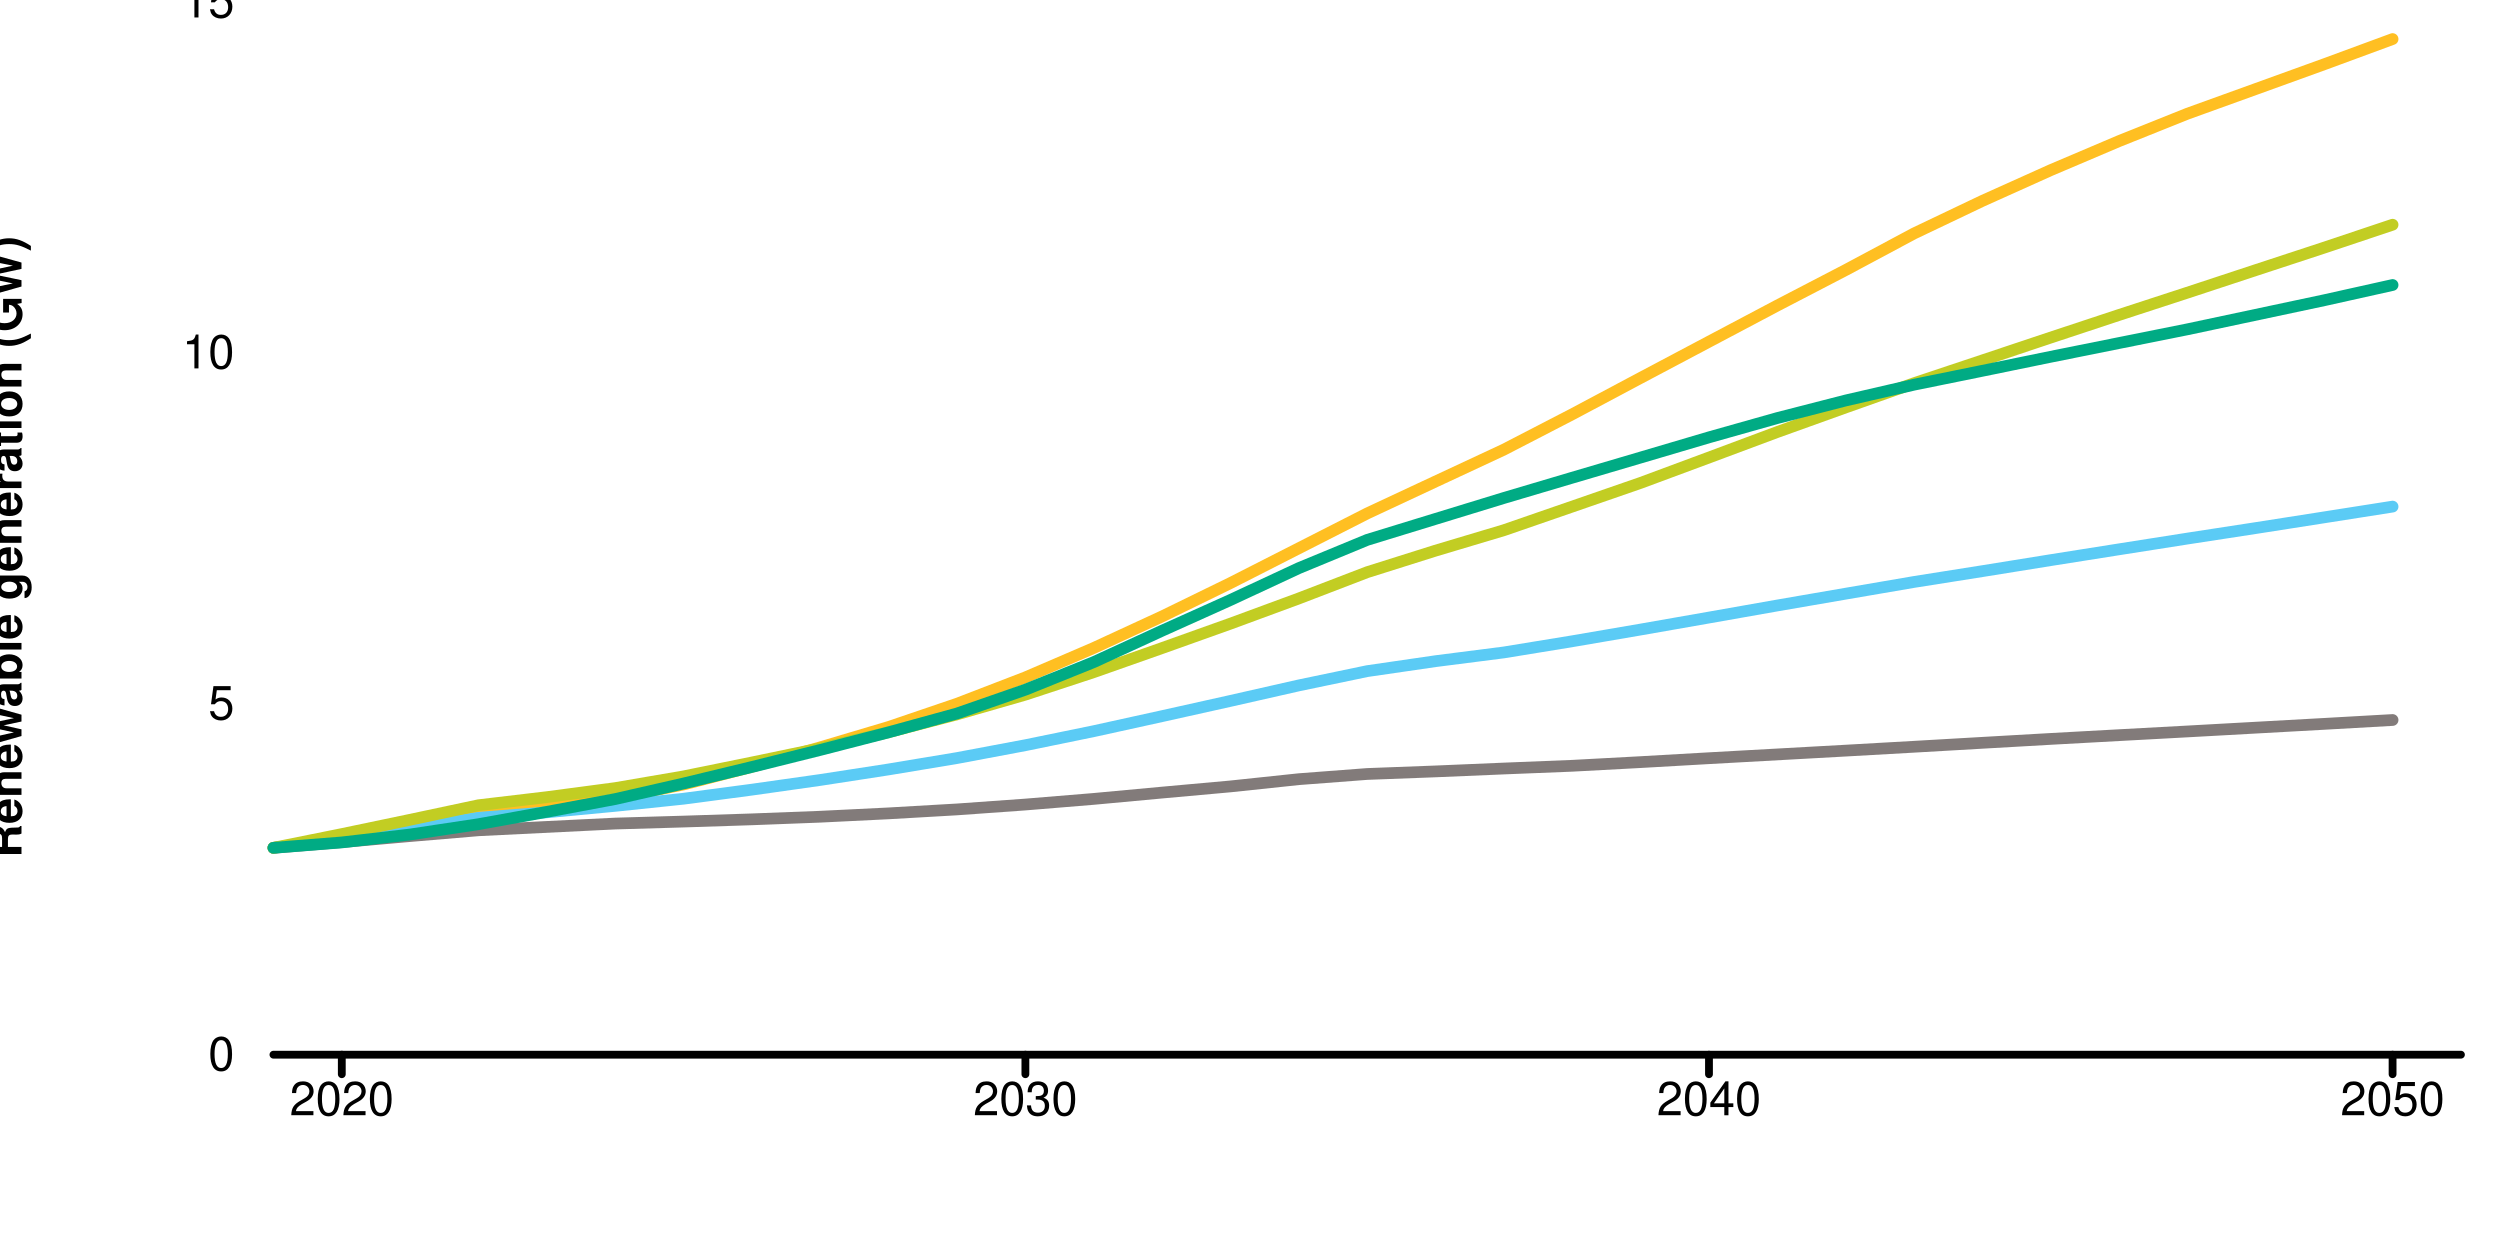
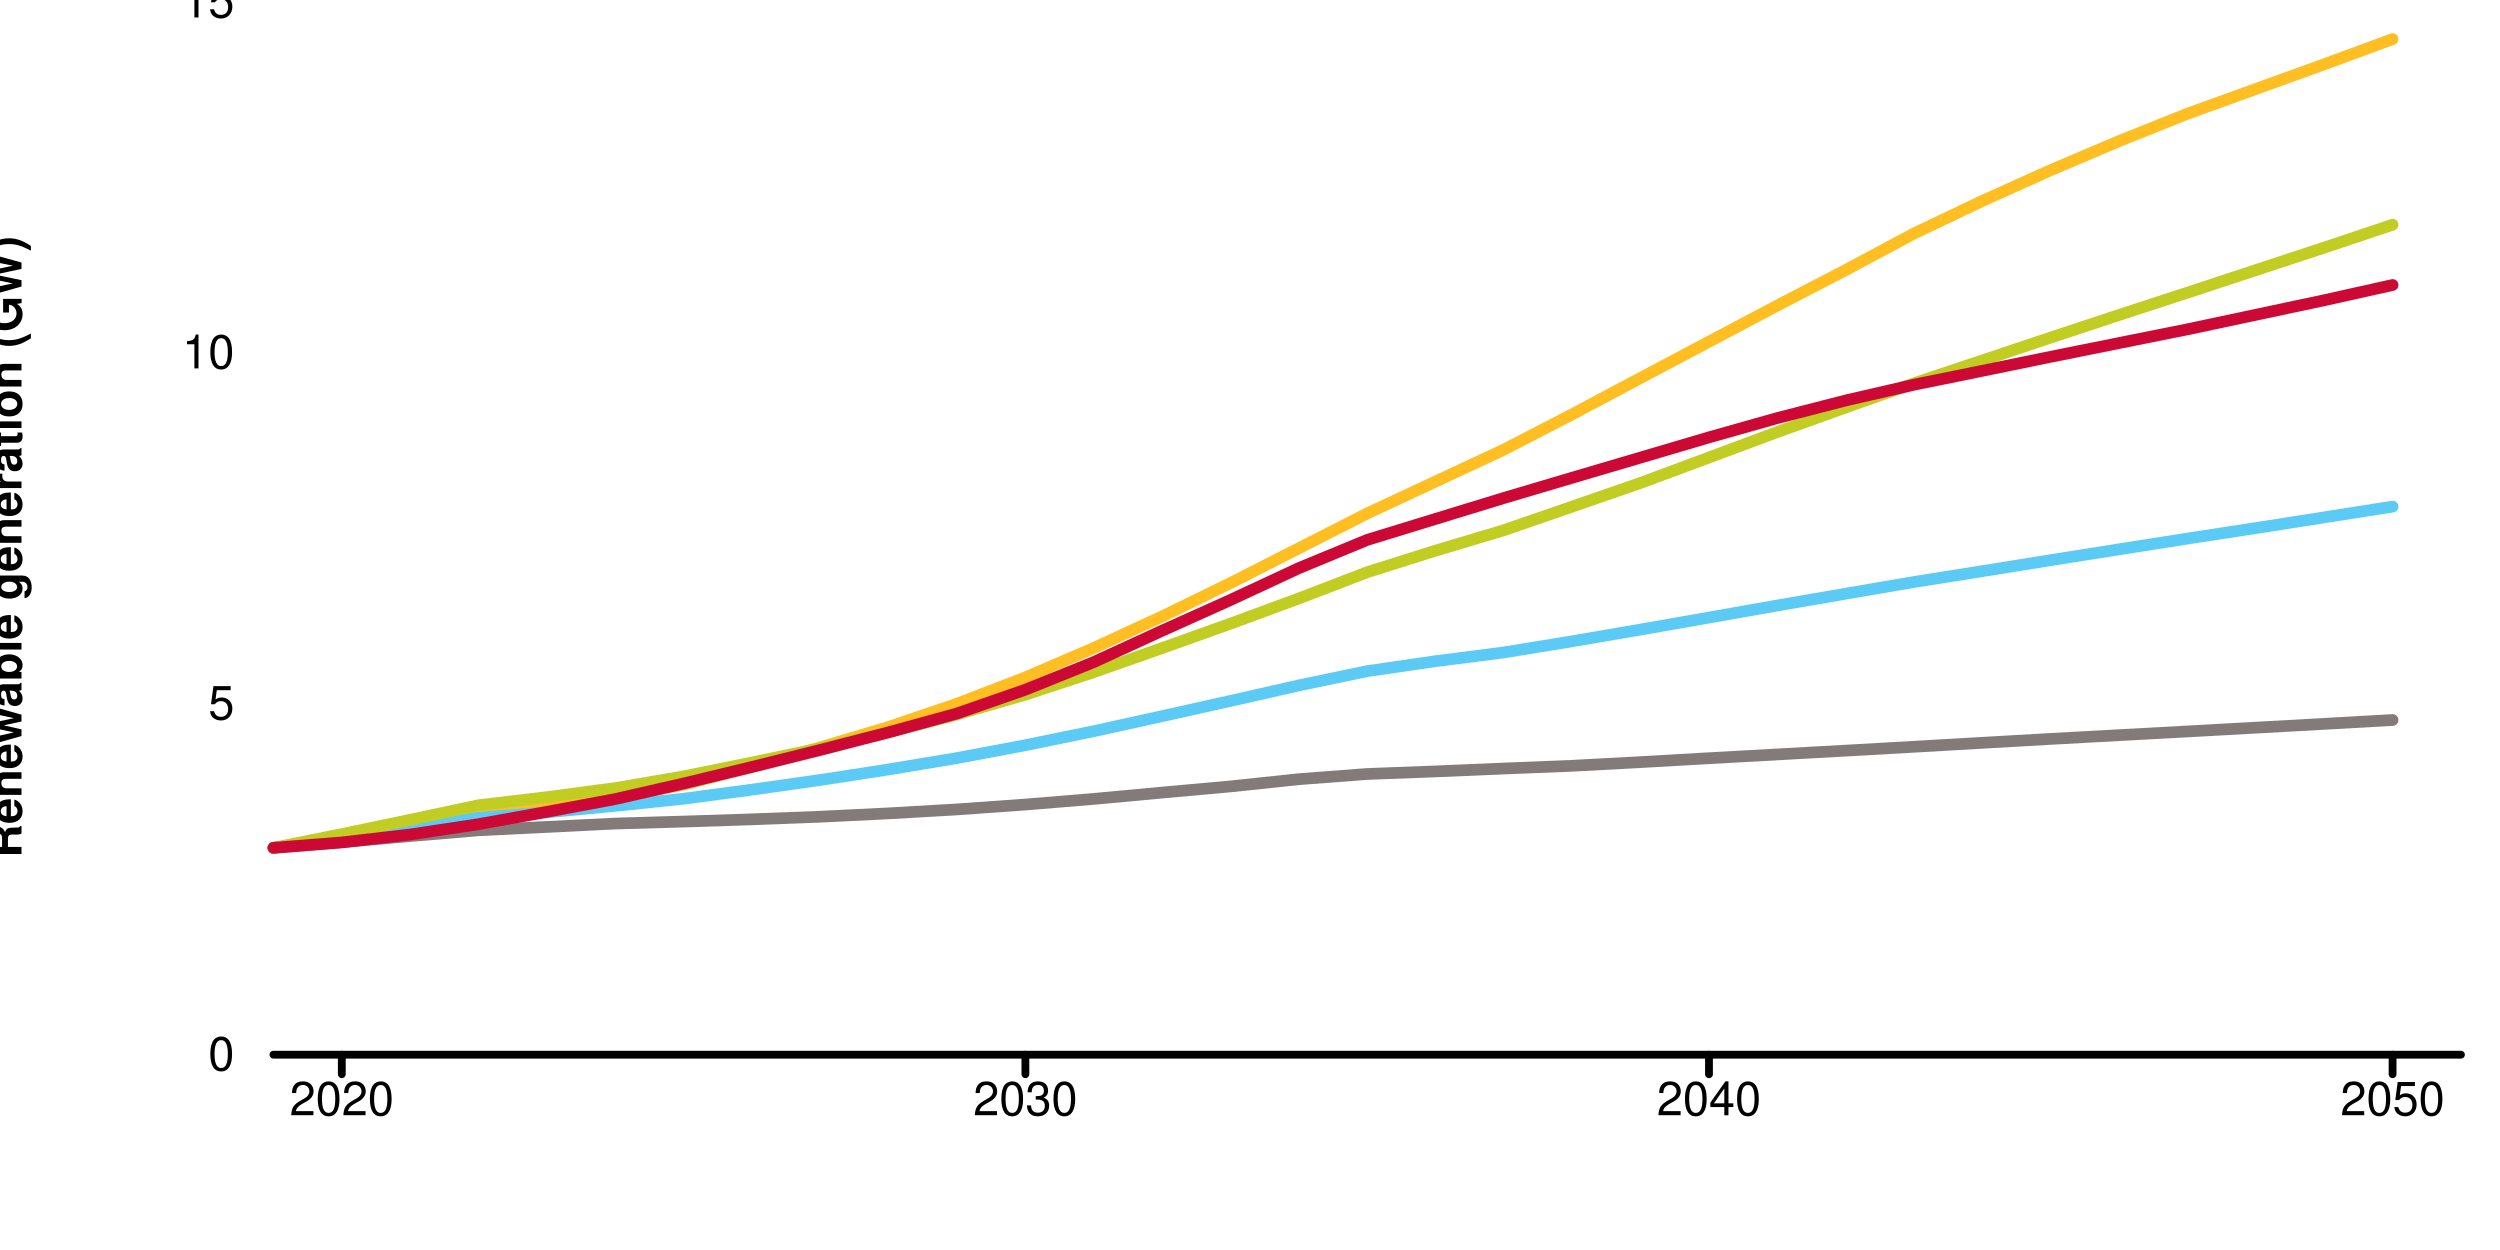
<svg xmlns="http://www.w3.org/2000/svg" width="640" height="320" viewBox="0 0 640 320" style="overflow:display" preserveAspectRatio="xMinYMin meet" overflow="visible">
  <defs>
    <style>
	.data-series path.line { fill-opacity: 0; }
	.data-series path.line.dotted { stroke-dasharray: 12 20 }
	.data-series circle { display: none; }
	.data-series:hover path.line, .data-series.on path.line { stroke-width: 5; }
	.data-series:hover circle, .data-series.on circle { display: inline; }
	.data-series circle:hover, .data-series circle.on { r: 6px!important; fill: black; }
	.grid { font-family: "Helvetica Neue",Helvetica,Arial,"Lucida Grande",sans-serif; }
	.grid line { stroke: rgb(0,0,0); stroke-width: 2; stroke-linecap: round; }
	.grid.grid-x text { text-anchor: middle; dominant-baseline: hanging; transform: translateY(10px); }
	.grid.grid-y text { text-anchor: end; dominant-baseline: middle; transform: translateX(-10px); }
	</style>
  </defs>
  <g class="grid grid-y">
    <line x1="70" y1="270" x2="630" y2="270" data-left="70" />
    <text x="70" y="270" text-anchor="end">0</text>
    <text x="70" y="180.153" text-anchor="end">5</text>
    <text x="70" y="90.305" text-anchor="end">10</text>
    <text x="70" y="0.458" text-anchor="end">15</text>
    <text style="text-anchor:middle;dominant-baseline:hanging;font-weight:bold;transform: translateY(140px) rotate(-90deg);">Renewable generation (GW)</text>
  </g>
  <g class="grid grid-x">
    <line class="tick" x1="87.5" y1="270" x2="87.5" y2="275" />
    <text x="87.5" y="270" text-anchor="middle">2020</text>
    <line class="tick" x1="262.5" y1="270" x2="262.5" y2="275" />
    <text x="262.5" y="270" text-anchor="middle">2030</text>
    <line class="tick" x1="437.5" y1="270" x2="437.5" y2="275" />
    <text x="437.5" y="270" text-anchor="middle">2040</text>
    <line class="tick" x1="612.5" y1="270" x2="612.5" y2="275" />
    <text x="612.5" y="270" text-anchor="middle">2050</text>
    <text style="text-anchor:middle;dominant-baseline:hanging;font-weight:bold;transform: translateY(140px) rotate(-90deg);" />
  </g>
  <g data-scenario="consumer-transformation" class="data-series">
    <path d="M 70.00,217.04L 87.50,214.55L 105.00,211.76L 122.50,208.78L 140.00,206.77L 157.50,204.34L 175.00,200.82L 192.50,196.29L 210.00,191.31L 227.50,186.10L 245.00,180.15L 262.50,173.41L 280.00,165.88L 297.50,157.80L 315.00,149.26L 332.50,140.35L 350.00,131.44L 367.50,123.26L 385.00,115.10L 402.50,106.05L 420.00,96.74L 437.50,87.47L 455.00,78.21L 472.50,69.12L 490.00,59.76L 507.50,51.42L 525.00,43.55L 542.50,36.11L 560.00,29.10L 577.50,22.78L 595.00,16.45L 612.50,10.00" id="Consumer transformation" class="line" stroke="#FFBF22" stroke-width="3" stroke-linecap="round" />
    <circle cx="70.00" cy="217.04" data-y="2.947" data-x="2019" r="4" fill="#FFBF22" />
    <circle cx="87.50" cy="214.55" data-y="3.086" data-x="2020" r="4" fill="#FFBF22" />
    <circle cx="105.00" cy="211.76" data-y="3.241" data-x="2021" r="4" fill="#FFBF22" />
    <circle cx="122.50" cy="208.78" data-y="3.407" data-x="2022" r="4" fill="#FFBF22" />
    <circle cx="140.00" cy="206.77" data-y="3.519" data-x="2023" r="4" fill="#FFBF22" />
    <circle cx="157.50" cy="204.34" data-y="3.654" data-x="2024" r="4" fill="#FFBF22" />
    <circle cx="175.00" cy="200.82" data-y="3.85" data-x="2025" r="4" fill="#FFBF22" />
    <circle cx="192.50" cy="196.29" data-y="4.102" data-x="2026" r="4" fill="#FFBF22" />
    <circle cx="210.00" cy="191.31" data-y="4.379" data-x="2027" r="4" fill="#FFBF22" />
    <circle cx="227.50" cy="186.10" data-y="4.669" data-x="2028" r="4" fill="#FFBF22" />
    <circle cx="245.00" cy="180.15" data-y="5" data-x="2029" r="4" fill="#FFBF22" />
    <circle cx="262.50" cy="173.41" data-y="5.375" data-x="2030" r="4" fill="#FFBF22" />
    <circle cx="280.00" cy="165.88" data-y="5.794" data-x="2031" r="4" fill="#FFBF22" />
    <circle cx="297.50" cy="157.80" data-y="6.244" data-x="2032" r="4" fill="#FFBF22" />
    <circle cx="315.00" cy="149.26" data-y="6.719" data-x="2033" r="4" fill="#FFBF22" />
    <circle cx="332.50" cy="140.35" data-y="7.215" data-x="2034" r="4" fill="#FFBF22" />
    <circle cx="350.00" cy="131.44" data-y="7.711" data-x="2035" r="4" fill="#FFBF22" />
    <circle cx="367.50" cy="123.26" data-y="8.166" data-x="2036" r="4" fill="#FFBF22" />
    <circle cx="385.00" cy="115.10" data-y="8.62" data-x="2037" r="4" fill="#FFBF22" />
    <circle cx="402.50" cy="106.05" data-y="9.124" data-x="2038" r="4" fill="#FFBF22" />
    <circle cx="420.00" cy="96.74" data-y="9.642" data-x="2039" r="4" fill="#FFBF22" />
    <circle cx="437.50" cy="87.47" data-y="10.158" data-x="2040" r="4" fill="#FFBF22" />
    <circle cx="455.00" cy="78.21" data-y="10.673" data-x="2041" r="4" fill="#FFBF22" />
    <circle cx="472.50" cy="69.12" data-y="11.179" data-x="2042" r="4" fill="#FFBF22" />
    <circle cx="490.00" cy="59.76" data-y="11.7" data-x="2043" r="4" fill="#FFBF22" />
    <circle cx="507.50" cy="51.42" data-y="12.164" data-x="2044" r="4" fill="#FFBF22" />
    <circle cx="525.00" cy="43.55" data-y="12.602" data-x="2045" r="4" fill="#FFBF22" />
    <circle cx="542.50" cy="36.11" data-y="13.016" data-x="2046" r="4" fill="#FFBF22" />
    <circle cx="560.00" cy="29.10" data-y="13.406" data-x="2047" r="4" fill="#FFBF22" />
    <circle cx="577.50" cy="22.78" data-y="13.758" data-x="2048" r="4" fill="#FFBF22" />
    <circle cx="595.00" cy="16.45" data-y="14.11" data-x="2049" r="4" fill="#FFBF22" />
    <circle cx="612.50" cy="10.00" data-y="14.469" data-x="2050" r="4" fill="#FFBF22" />
  </g>
  <g data-scenario="system-transformation" class="data-series">
    <path d="M 70.00,217.04L 87.50,214.60L 105.00,212.01L 122.50,209.35L 140.00,207.95L 157.50,206.30L 175.00,204.47L 192.50,202.15L 210.00,199.67L 227.50,196.97L 245.00,194.06L 262.50,190.77L 280.00,187.18L 297.50,183.33L 315.00,179.43L 332.50,175.46L 350.00,171.81L 367.50,169.26L 385.00,167.02L 402.50,164.16L 420.00,161.16L 437.50,158.09L 455.00,155.00L 472.50,151.98L 490.00,148.98L 507.50,146.21L 525.00,143.39L 542.50,140.62L 560.00,137.87L 577.50,135.18L 595.00,132.44L 612.50,129.69" id="System transformation" class="line" stroke="#5BCBF5" stroke-width="3" stroke-linecap="round" />
    <circle cx="70.00" cy="217.04" data-y="2.947" data-x="2019" r="4" fill="#5BCBF5" />
    <circle cx="87.50" cy="214.60" data-y="3.083" data-x="2020" r="4" fill="#5BCBF5" />
    <circle cx="105.00" cy="212.01" data-y="3.227" data-x="2021" r="4" fill="#5BCBF5" />
    <circle cx="122.50" cy="209.35" data-y="3.375" data-x="2022" r="4" fill="#5BCBF5" />
    <circle cx="140.00" cy="207.95" data-y="3.453" data-x="2023" r="4" fill="#5BCBF5" />
    <circle cx="157.50" cy="206.30" data-y="3.545" data-x="2024" r="4" fill="#5BCBF5" />
    <circle cx="175.00" cy="204.47" data-y="3.647" data-x="2025" r="4" fill="#5BCBF5" />
    <circle cx="192.50" cy="202.15" data-y="3.776" data-x="2026" r="4" fill="#5BCBF5" />
    <circle cx="210.00" cy="199.67" data-y="3.914" data-x="2027" r="4" fill="#5BCBF5" />
    <circle cx="227.50" cy="196.97" data-y="4.064" data-x="2028" r="4" fill="#5BCBF5" />
    <circle cx="245.00" cy="194.06" data-y="4.226" data-x="2029" r="4" fill="#5BCBF5" />
    <circle cx="262.50" cy="190.77" data-y="4.409" data-x="2030" r="4" fill="#5BCBF5" />
    <circle cx="280.00" cy="187.18" data-y="4.609" data-x="2031" r="4" fill="#5BCBF5" />
    <circle cx="297.50" cy="183.33" data-y="4.823" data-x="2032" r="4" fill="#5BCBF5" />
    <circle cx="315.00" cy="179.43" data-y="5.04" data-x="2033" r="4" fill="#5BCBF5" />
    <circle cx="332.50" cy="175.46" data-y="5.261" data-x="2034" r="4" fill="#5BCBF5" />
    <circle cx="350.00" cy="171.81" data-y="5.464" data-x="2035" r="4" fill="#5BCBF5" />
    <circle cx="367.50" cy="169.26" data-y="5.606" data-x="2036" r="4" fill="#5BCBF5" />
    <circle cx="385.00" cy="167.02" data-y="5.731" data-x="2037" r="4" fill="#5BCBF5" />
    <circle cx="402.50" cy="164.16" data-y="5.89" data-x="2038" r="4" fill="#5BCBF5" />
    <circle cx="420.00" cy="161.16" data-y="6.057" data-x="2039" r="4" fill="#5BCBF5" />
    <circle cx="437.50" cy="158.09" data-y="6.228" data-x="2040" r="4" fill="#5BCBF5" />
    <circle cx="455.00" cy="155.00" data-y="6.4" data-x="2041" r="4" fill="#5BCBF5" />
    <circle cx="472.50" cy="151.98" data-y="6.568" data-x="2042" r="4" fill="#5BCBF5" />
    <circle cx="490.00" cy="148.98" data-y="6.735" data-x="2043" r="4" fill="#5BCBF5" />
    <circle cx="507.50" cy="146.21" data-y="6.889" data-x="2044" r="4" fill="#5BCBF5" />
    <circle cx="525.00" cy="143.39" data-y="7.046" data-x="2045" r="4" fill="#5BCBF5" />
    <circle cx="542.50" cy="140.62" data-y="7.2" data-x="2046" r="4" fill="#5BCBF5" />
    <circle cx="560.00" cy="137.87" data-y="7.353" data-x="2047" r="4" fill="#5BCBF5" />
    <circle cx="577.50" cy="135.18" data-y="7.503" data-x="2048" r="4" fill="#5BCBF5" />
    <circle cx="595.00" cy="132.44" data-y="7.655" data-x="2049" r="4" fill="#5BCBF5" />
    <circle cx="612.50" cy="129.69" data-y="7.808" data-x="2050" r="4" fill="#5BCBF5" />
  </g>
  <g data-scenario="steady-progression" class="data-series">
    <path d="M 70.00,217.04L 87.50,215.59L 105.00,214.03L 122.50,212.55L 140.00,211.69L 157.50,210.83L 175.00,210.32L 192.50,209.75L 210.00,209.08L 227.50,208.22L 245.00,207.21L 262.50,205.96L 280.00,204.52L 297.50,202.90L 315.00,201.32L 332.50,199.47L 350.00,198.14L 367.50,197.48L 385.00,196.74L 402.50,196.04L 420.00,195.10L 437.50,194.10L 455.00,193.13L 472.50,192.16L 490.00,191.17L 507.50,190.16L 525.00,189.16L 542.50,188.20L 560.00,187.25L 577.50,186.28L 595.00,185.31L 612.50,184.32" id="Steady progression" class="line" stroke="#827B7A" stroke-width="3" stroke-linecap="round" />
    <circle cx="70.00" cy="217.04" data-y="2.947" data-x="2019" r="4" fill="#827B7A" />
    <circle cx="87.50" cy="215.59" data-y="3.028" data-x="2020" r="4" fill="#827B7A" />
    <circle cx="105.00" cy="214.03" data-y="3.115" data-x="2021" r="4" fill="#827B7A" />
    <circle cx="122.50" cy="212.55" data-y="3.197" data-x="2022" r="4" fill="#827B7A" />
    <circle cx="140.00" cy="211.69" data-y="3.245" data-x="2023" r="4" fill="#827B7A" />
    <circle cx="157.50" cy="210.83" data-y="3.293" data-x="2024" r="4" fill="#827B7A" />
    <circle cx="175.00" cy="210.32" data-y="3.321" data-x="2025" r="4" fill="#827B7A" />
    <circle cx="192.50" cy="209.75" data-y="3.353" data-x="2026" r="4" fill="#827B7A" />
    <circle cx="210.00" cy="209.08" data-y="3.39" data-x="2027" r="4" fill="#827B7A" />
    <circle cx="227.50" cy="208.22" data-y="3.438" data-x="2028" r="4" fill="#827B7A" />
    <circle cx="245.00" cy="207.21" data-y="3.494" data-x="2029" r="4" fill="#827B7A" />
    <circle cx="262.50" cy="205.96" data-y="3.564" data-x="2030" r="4" fill="#827B7A" />
    <circle cx="280.00" cy="204.52" data-y="3.644" data-x="2031" r="4" fill="#827B7A" />
    <circle cx="297.50" cy="202.90" data-y="3.734" data-x="2032" r="4" fill="#827B7A" />
    <circle cx="315.00" cy="201.32" data-y="3.822" data-x="2033" r="4" fill="#827B7A" />
    <circle cx="332.50" cy="199.47" data-y="3.925" data-x="2034" r="4" fill="#827B7A" />
    <circle cx="350.00" cy="198.14" data-y="3.999" data-x="2035" r="4" fill="#827B7A" />
    <circle cx="367.50" cy="197.48" data-y="4.036" data-x="2036" r="4" fill="#827B7A" />
    <circle cx="385.00" cy="196.74" data-y="4.077" data-x="2037" r="4" fill="#827B7A" />
    <circle cx="402.50" cy="196.04" data-y="4.116" data-x="2038" r="4" fill="#827B7A" />
    <circle cx="420.00" cy="195.10" data-y="4.168" data-x="2039" r="4" fill="#827B7A" />
    <circle cx="437.50" cy="194.10" data-y="4.224" data-x="2040" r="4" fill="#827B7A" />
    <circle cx="455.00" cy="193.13" data-y="4.278" data-x="2041" r="4" fill="#827B7A" />
    <circle cx="472.50" cy="192.16" data-y="4.332" data-x="2042" r="4" fill="#827B7A" />
    <circle cx="490.00" cy="191.17" data-y="4.387" data-x="2043" r="4" fill="#827B7A" />
    <circle cx="507.50" cy="190.16" data-y="4.443" data-x="2044" r="4" fill="#827B7A" />
    <circle cx="525.00" cy="189.16" data-y="4.499" data-x="2045" r="4" fill="#827B7A" />
    <circle cx="542.50" cy="188.20" data-y="4.552" data-x="2046" r="4" fill="#827B7A" />
    <circle cx="560.00" cy="187.25" data-y="4.605" data-x="2047" r="4" fill="#827B7A" />
    <circle cx="577.50" cy="186.28" data-y="4.659" data-x="2048" r="4" fill="#827B7A" />
    <circle cx="595.00" cy="185.31" data-y="4.713" data-x="2049" r="4" fill="#827B7A" />
    <circle cx="612.50" cy="184.32" data-y="4.768" data-x="2050" r="4" fill="#827B7A" />
  </g>
  <g data-scenario="leading-the-way" class="data-series">
    <path d="M 70.00,217.04L 87.50,213.52L 105.00,209.86L 122.50,206.14L 140.00,204.07L 157.50,201.75L 175.00,198.75L 192.50,195.19L 210.00,191.55L 227.50,187.43L 245.00,182.87L 262.50,177.83L 280.00,172.07L 297.50,165.90L 315.00,159.65L 332.50,153.20L 350.00,146.48L 367.50,140.96L 385.00,135.73L 402.50,129.68L 420.00,123.62L 437.50,117.12L 455.00,110.59L 472.50,104.30L 490.00,98.10L 507.50,92.26L 525.00,86.41L 542.50,80.62L 560.00,74.91L 577.50,69.14L 595.00,63.39L 612.50,57.53" id="Leading the way" class="line" stroke="#C2CD23" stroke-width="3" stroke-linecap="round" />
    <circle cx="70.00" cy="217.04" data-y="2.947" data-x="2019" r="4" fill="#C2CD23" />
    <circle cx="87.50" cy="213.52" data-y="3.143" data-x="2020" r="4" fill="#C2CD23" />
    <circle cx="105.00" cy="209.86" data-y="3.347" data-x="2021" r="4" fill="#C2CD23" />
    <circle cx="122.50" cy="206.14" data-y="3.554" data-x="2022" r="4" fill="#C2CD23" />
    <circle cx="140.00" cy="204.07" data-y="3.669" data-x="2023" r="4" fill="#C2CD23" />
    <circle cx="157.50" cy="201.75" data-y="3.798" data-x="2024" r="4" fill="#C2CD23" />
    <circle cx="175.00" cy="198.75" data-y="3.965" data-x="2025" r="4" fill="#C2CD23" />
    <circle cx="192.50" cy="195.19" data-y="4.163" data-x="2026" r="4" fill="#C2CD23" />
    <circle cx="210.00" cy="191.55" data-y="4.366" data-x="2027" r="4" fill="#C2CD23" />
    <circle cx="227.50" cy="187.43" data-y="4.595" data-x="2028" r="4" fill="#C2CD23" />
    <circle cx="245.00" cy="182.87" data-y="4.849" data-x="2029" r="4" fill="#C2CD23" />
    <circle cx="262.50" cy="177.83" data-y="5.129" data-x="2030" r="4" fill="#C2CD23" />
    <circle cx="280.00" cy="172.07" data-y="5.45" data-x="2031" r="4" fill="#C2CD23" />
    <circle cx="297.50" cy="165.90" data-y="5.793" data-x="2032" r="4" fill="#C2CD23" />
    <circle cx="315.00" cy="159.65" data-y="6.141" data-x="2033" r="4" fill="#C2CD23" />
    <circle cx="332.50" cy="153.20" data-y="6.5" data-x="2034" r="4" fill="#C2CD23" />
    <circle cx="350.00" cy="146.48" data-y="6.874" data-x="2035" r="4" fill="#C2CD23" />
    <circle cx="367.50" cy="140.96" data-y="7.181" data-x="2036" r="4" fill="#C2CD23" />
    <circle cx="385.00" cy="135.73" data-y="7.472" data-x="2037" r="4" fill="#C2CD23" />
    <circle cx="402.50" cy="129.68" data-y="7.809" data-x="2038" r="4" fill="#C2CD23" />
    <circle cx="420.00" cy="123.62" data-y="8.146" data-x="2039" r="4" fill="#C2CD23" />
    <circle cx="437.50" cy="117.12" data-y="8.508" data-x="2040" r="4" fill="#C2CD23" />
    <circle cx="455.00" cy="110.59" data-y="8.871" data-x="2041" r="4" fill="#C2CD23" />
    <circle cx="472.50" cy="104.30" data-y="9.221" data-x="2042" r="4" fill="#C2CD23" />
    <circle cx="490.00" cy="98.10" data-y="9.566" data-x="2043" r="4" fill="#C2CD23" />
    <circle cx="507.50" cy="92.26" data-y="9.891" data-x="2044" r="4" fill="#C2CD23" />
    <circle cx="525.00" cy="86.41" data-y="10.217" data-x="2045" r="4" fill="#C2CD23" />
    <circle cx="542.50" cy="80.62" data-y="10.539" data-x="2046" r="4" fill="#C2CD23" />
    <circle cx="560.00" cy="74.91" data-y="10.857" data-x="2047" r="4" fill="#C2CD23" />
    <circle cx="577.50" cy="69.14" data-y="11.178" data-x="2048" r="4" fill="#C2CD23" />
    <circle cx="595.00" cy="63.39" data-y="11.498" data-x="2049" r="4" fill="#C2CD23" />
    <circle cx="612.50" cy="57.53" data-y="11.824" data-x="2050" r="4" fill="#C2CD23" />
  </g>
-   <g data-scenario="early-net-zero" class="data-series">
-     <path d="M 70.00,217.04L 87.50,215.66L 105.00,213.63L 122.50,210.99L 140.00,207.83L 157.50,204.56L 175.00,200.57L 192.50,196.34L 210.00,191.98L 227.50,187.47L 245.00,182.65L 262.50,176.56L 280.00,169.50L 297.50,161.46L 315.00,153.59L 332.50,145.44L 350.00,138.21L 367.50,132.84L 385.00,127.48L 402.50,122.29L 420.00,117.13L 437.50,111.96L 455.00,107.02L 472.50,102.52L 490.00,98.48L 507.50,94.92L 525.00,91.33L 542.50,87.81L 560.00,84.30L 577.50,80.58L 595.00,76.86L 612.50,72.96" id="Net Zero Early" class="line" stroke="#00AB84" stroke-width="3" stroke-linecap="round" />
-     <circle cx="70.00" cy="217.04" data-y="2.947" data-x="2019" r="4" fill="#00AB84" />
-     <circle cx="87.50" cy="215.66" data-y="3.024" data-x="2020" r="4" fill="#00AB84" />
-     <circle cx="105.00" cy="213.63" data-y="3.137" data-x="2021" r="4" fill="#00AB84" />
-     <circle cx="122.50" cy="210.99" data-y="3.284" data-x="2022" r="4" fill="#00AB84" />
-     <circle cx="140.00" cy="207.83" data-y="3.46" data-x="2023" r="4" fill="#00AB84" />
-     <circle cx="157.50" cy="204.56" data-y="3.642" data-x="2024" r="4" fill="#00AB84" />
-     <circle cx="175.00" cy="200.57" data-y="3.864" data-x="2025" r="4" fill="#00AB84" />
-     <circle cx="192.50" cy="196.34" data-y="4.099" data-x="2026" r="4" fill="#00AB84" />
-     <circle cx="210.00" cy="191.98" data-y="4.342" data-x="2027" r="4" fill="#00AB84" />
-     <circle cx="227.50" cy="187.47" data-y="4.593" data-x="2028" r="4" fill="#00AB84" />
-     <circle cx="245.00" cy="182.65" data-y="4.861" data-x="2029" r="4" fill="#00AB84" />
-     <circle cx="262.50" cy="176.56" data-y="5.2" data-x="2030" r="4" fill="#00AB84" />
-     <circle cx="280.00" cy="169.50" data-y="5.593" data-x="2031" r="4" fill="#00AB84" />
-     <circle cx="297.50" cy="161.46" data-y="6.04" data-x="2032" r="4" fill="#00AB84" />
-     <circle cx="315.00" cy="153.59" data-y="6.478" data-x="2033" r="4" fill="#00AB84" />
-     <circle cx="332.50" cy="145.44" data-y="6.932" data-x="2034" r="4" fill="#00AB84" />
-     <circle cx="350.00" cy="138.21" data-y="7.334" data-x="2035" r="4" fill="#00AB84" />
-     <circle cx="367.50" cy="132.84" data-y="7.633" data-x="2036" r="4" fill="#00AB84" />
-     <circle cx="385.00" cy="127.48" data-y="7.931" data-x="2037" r="4" fill="#00AB84" />
-     <circle cx="402.50" cy="122.29" data-y="8.22" data-x="2038" r="4" fill="#00AB84" />
-     <circle cx="420.00" cy="117.13" data-y="8.507" data-x="2039" r="4" fill="#00AB84" />
-     <circle cx="437.50" cy="111.96" data-y="8.795" data-x="2040" r="4" fill="#00AB84" />
-     <circle cx="455.00" cy="107.02" data-y="9.07" data-x="2041" r="4" fill="#00AB84" />
-     <circle cx="472.50" cy="102.52" data-y="9.32" data-x="2042" r="4" fill="#00AB84" />
-     <circle cx="490.00" cy="98.48" data-y="9.545" data-x="2043" r="4" fill="#00AB84" />
-     <circle cx="507.50" cy="94.92" data-y="9.743" data-x="2044" r="4" fill="#00AB84" />
-     <circle cx="525.00" cy="91.33" data-y="9.943" data-x="2045" r="4" fill="#00AB84" />
-     <circle cx="542.50" cy="87.81" data-y="10.139" data-x="2046" r="4" fill="#00AB84" />
-     <circle cx="560.00" cy="84.30" data-y="10.334" data-x="2047" r="4" fill="#00AB84" />
-     <circle cx="577.50" cy="80.58" data-y="10.541" data-x="2048" r="4" fill="#00AB84" />
-     <circle cx="595.00" cy="76.86" data-y="10.748" data-x="2049" r="4" fill="#00AB84" />
-     <circle cx="612.50" cy="72.96" data-y="10.965" data-x="2050" r="4" fill="#00AB84" />
+   <g data-scenario="net-zero-early" class="data-series">
+     <path d="M 70.00,217.04L 87.50,215.66L 105.00,213.63L 122.50,210.99L 140.00,207.83L 157.50,204.56L 175.00,200.57L 192.50,196.34L 210.00,191.98L 227.50,187.47L 245.00,182.65L 262.50,176.56L 280.00,169.50L 297.50,161.46L 315.00,153.59L 332.50,145.44L 350.00,138.21L 367.50,132.84L 385.00,127.48L 402.50,122.29L 420.00,117.13L 437.50,111.96L 455.00,107.02L 472.50,102.52L 490.00,98.48L 507.50,94.92L 525.00,91.33L 542.50,87.81L 560.00,84.30L 577.50,80.58L 595.00,76.86L 612.50,72.96" id="Net Zero Early" class="line" stroke="#cc0935" stroke-width="3" stroke-linecap="round" />
+     <circle cx="70.00" cy="217.04" data-y="2.947" data-x="2019" r="4" fill="#cc0935" />
+     <circle cx="87.50" cy="215.66" data-y="3.024" data-x="2020" r="4" fill="#cc0935" />
+     <circle cx="105.00" cy="213.63" data-y="3.137" data-x="2021" r="4" fill="#cc0935" />
+     <circle cx="122.50" cy="210.99" data-y="3.284" data-x="2022" r="4" fill="#cc0935" />
+     <circle cx="140.00" cy="207.83" data-y="3.46" data-x="2023" r="4" fill="#cc0935" />
+     <circle cx="157.50" cy="204.56" data-y="3.642" data-x="2024" r="4" fill="#cc0935" />
+     <circle cx="175.00" cy="200.57" data-y="3.864" data-x="2025" r="4" fill="#cc0935" />
+     <circle cx="192.50" cy="196.34" data-y="4.099" data-x="2026" r="4" fill="#cc0935" />
+     <circle cx="210.00" cy="191.98" data-y="4.342" data-x="2027" r="4" fill="#cc0935" />
+     <circle cx="227.50" cy="187.47" data-y="4.593" data-x="2028" r="4" fill="#cc0935" />
+     <circle cx="245.00" cy="182.65" data-y="4.861" data-x="2029" r="4" fill="#cc0935" />
+     <circle cx="262.50" cy="176.56" data-y="5.2" data-x="2030" r="4" fill="#cc0935" />
+     <circle cx="280.00" cy="169.50" data-y="5.593" data-x="2031" r="4" fill="#cc0935" />
+     <circle cx="297.50" cy="161.46" data-y="6.04" data-x="2032" r="4" fill="#cc0935" />
+     <circle cx="315.00" cy="153.59" data-y="6.478" data-x="2033" r="4" fill="#cc0935" />
+     <circle cx="332.50" cy="145.44" data-y="6.932" data-x="2034" r="4" fill="#cc0935" />
+     <circle cx="350.00" cy="138.21" data-y="7.334" data-x="2035" r="4" fill="#cc0935" />
+     <circle cx="367.50" cy="132.84" data-y="7.633" data-x="2036" r="4" fill="#cc0935" />
+     <circle cx="385.00" cy="127.48" data-y="7.931" data-x="2037" r="4" fill="#cc0935" />
+     <circle cx="402.50" cy="122.29" data-y="8.22" data-x="2038" r="4" fill="#cc0935" />
+     <circle cx="420.00" cy="117.13" data-y="8.507" data-x="2039" r="4" fill="#cc0935" />
+     <circle cx="437.50" cy="111.96" data-y="8.795" data-x="2040" r="4" fill="#cc0935" />
+     <circle cx="455.00" cy="107.02" data-y="9.07" data-x="2041" r="4" fill="#cc0935" />
+     <circle cx="472.50" cy="102.52" data-y="9.32" data-x="2042" r="4" fill="#cc0935" />
+     <circle cx="490.00" cy="98.48" data-y="9.545" data-x="2043" r="4" fill="#cc0935" />
+     <circle cx="507.50" cy="94.92" data-y="9.743" data-x="2044" r="4" fill="#cc0935" />
+     <circle cx="525.00" cy="91.33" data-y="9.943" data-x="2045" r="4" fill="#cc0935" />
+     <circle cx="542.50" cy="87.81" data-y="10.139" data-x="2046" r="4" fill="#cc0935" />
+     <circle cx="560.00" cy="84.30" data-y="10.334" data-x="2047" r="4" fill="#cc0935" />
+     <circle cx="577.50" cy="80.58" data-y="10.541" data-x="2048" r="4" fill="#cc0935" />
+     <circle cx="595.00" cy="76.86" data-y="10.748" data-x="2049" r="4" fill="#cc0935" />
+     <circle cx="612.50" cy="72.96" data-y="10.965" data-x="2050" r="4" fill="#cc0935" />
  </g>
</svg>
